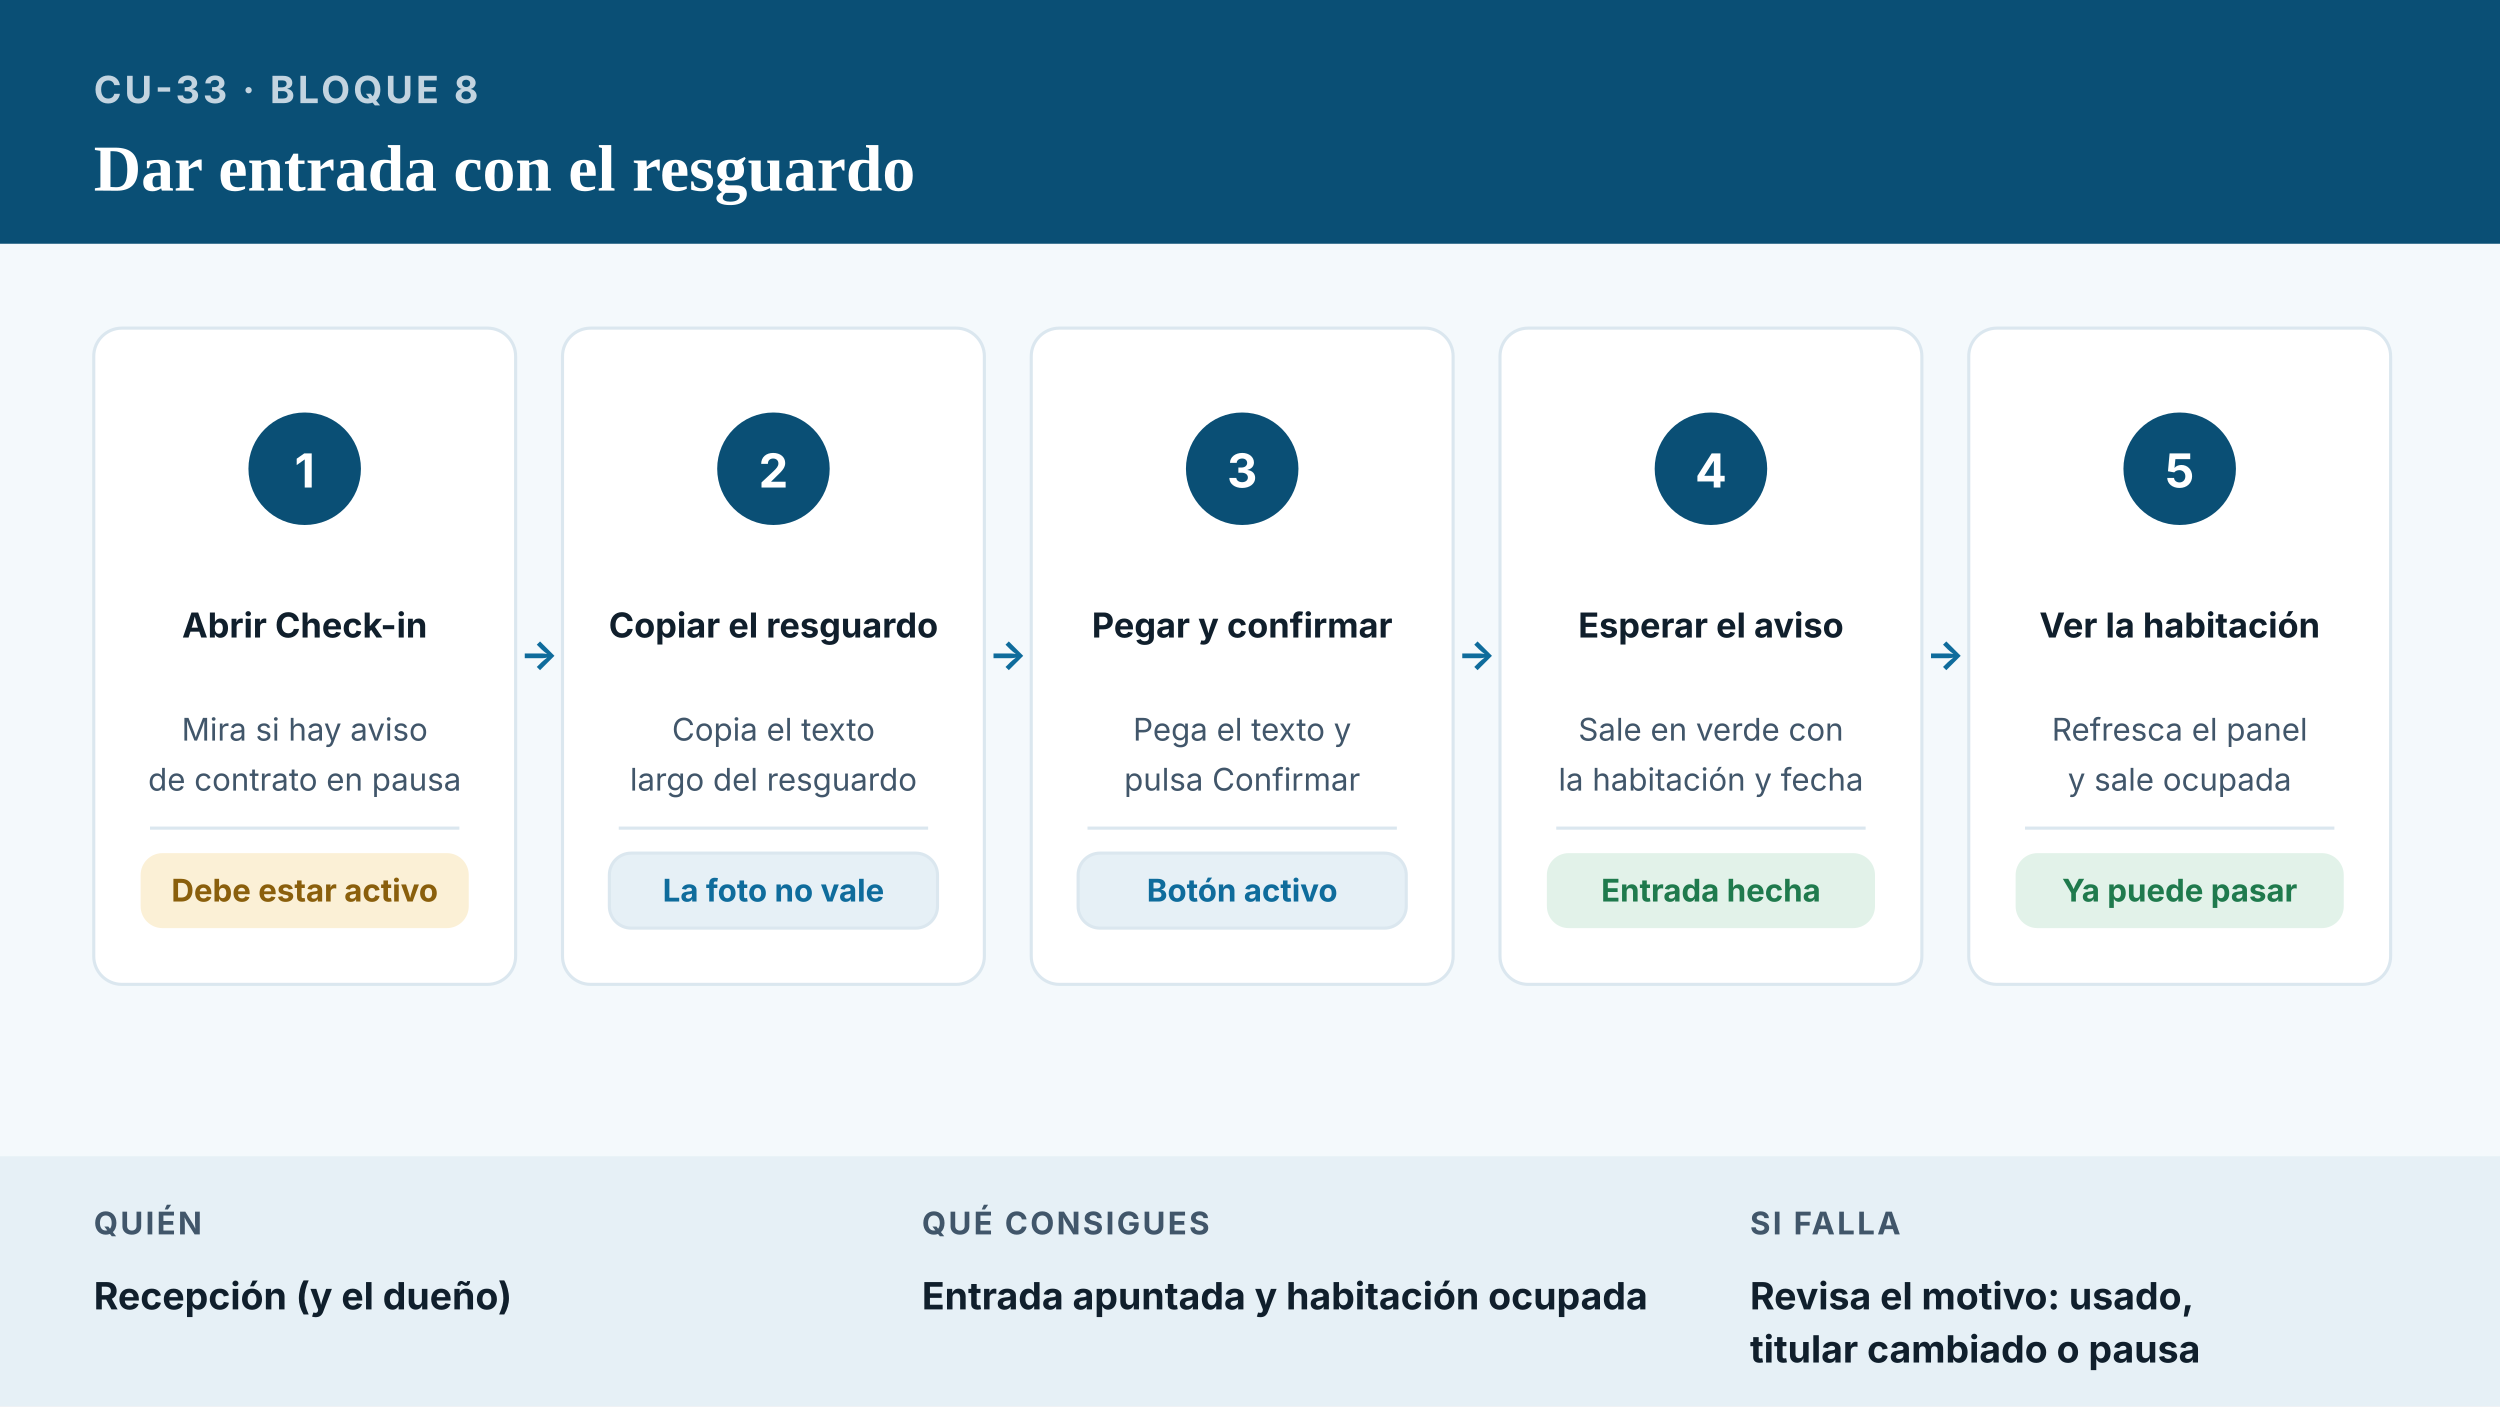
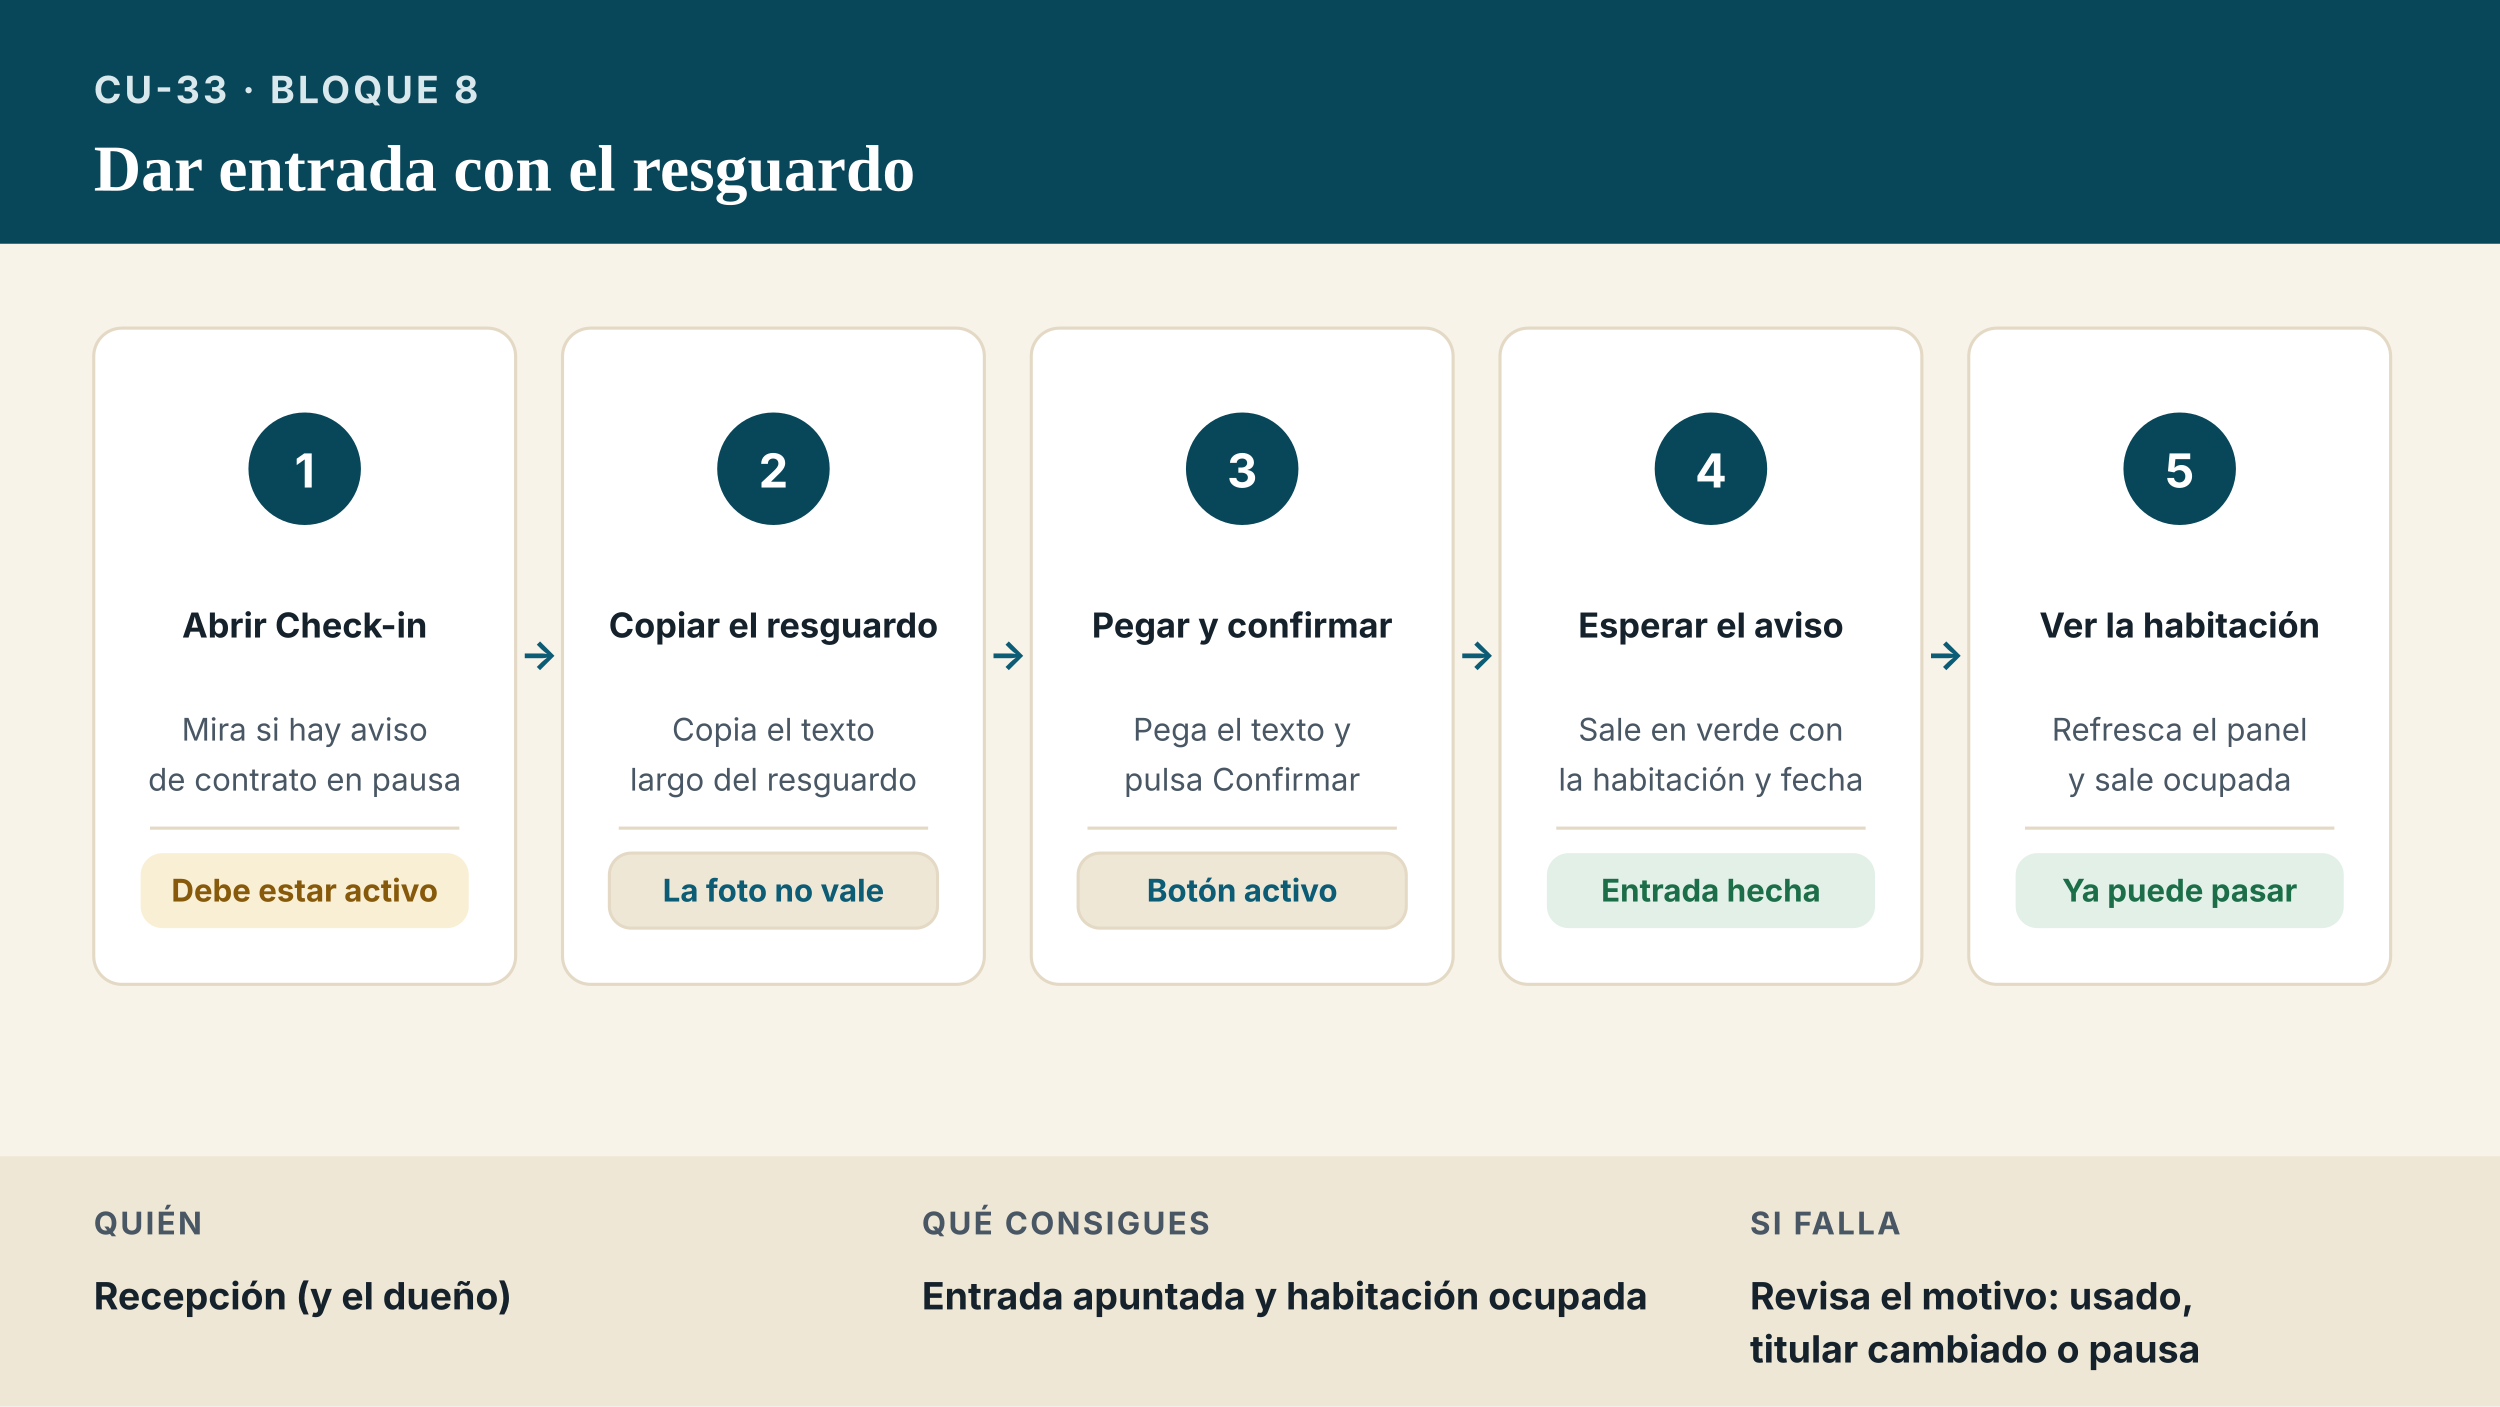
<svg xmlns="http://www.w3.org/2000/svg" viewBox="0 0 1600 900" width="1600" height="900" role="img" aria-labelledby="t d">
-   <rect width="1600" height="900" fill="#F4F9FC" />
-   <rect x="0" y="0" width="1600" height="156" fill="#0A4F75" />
-   <text x="60" y="66" font-family="'Hanken Grotesk', system-ui, -apple-system, 'Segoe UI', sans-serif" font-size="24" font-weight="700" fill="#C3D4E0" letter-spacing="2">CU-33 · BLOQUE 8</text>
+   <rect width="1600" height="900" fill="#F8F3E9" />
+   <rect x="0" y="0" width="1600" height="156" fill="#084659" />
+   <text x="60" y="66" font-family="'Hanken Grotesk', system-ui, -apple-system, 'Segoe UI', sans-serif" font-size="24" font-weight="700" fill="#D9E8EC" letter-spacing="2">CU-33 · BLOQUE 8</text>
  <text x="60" y="122" font-family="Fraunces, Georgia, 'Times New Roman', serif" font-size="42" font-weight="700" fill="#FFFFFF">Dar entrada con el resguardo</text>
-   <rect x="60" y="210" width="270" height="420" rx="18" fill="#FFFFFF" stroke="#DBE7EF" stroke-width="2" />
-   <circle cx="195" cy="300" r="36" fill="#0A4F75" />
+   <rect x="60" y="210" width="270" height="420" rx="18" fill="#FFFFFF" stroke="#E4D9C5" stroke-width="2" />
+   <circle cx="195" cy="300" r="36" fill="#084659" />
  <text x="195" y="312" text-anchor="middle" font-family="'Hanken Grotesk', system-ui, -apple-system, 'Segoe UI', sans-serif" font-size="30" font-weight="700" fill="#FFFFFF">1</text>
-   <text x="195" y="408" text-anchor="middle" font-family="'Hanken Grotesk', system-ui, -apple-system, 'Segoe UI', sans-serif" font-size="22" font-weight="700" fill="#101F2C">Abrir Check-in</text>
-   <text x="195" y="474" text-anchor="middle" font-family="'Hanken Grotesk', system-ui, -apple-system, 'Segoe UI', sans-serif" font-size="20" fill="#41566A">Mira si hay aviso</text>
-   <text x="195" y="506" text-anchor="middle" font-family="'Hanken Grotesk', system-ui, -apple-system, 'Segoe UI', sans-serif" font-size="20" fill="#41566A">de contrato en pausa</text>
-   <path d="M96 530 H294" stroke="#DBE7EF" stroke-width="2" fill="none" />
-   <rect x="90" y="546" width="210" height="48" rx="14" fill="#FBF0D6" />
-   <text x="195" y="577" text-anchor="middle" font-family="'Hanken Grotesk', system-ui, -apple-system, 'Segoe UI', sans-serif" font-size="20" font-weight="700" fill="#8A5F0C">Debe estar activo</text>
-   <rect x="360" y="210" width="270" height="420" rx="18" fill="#FFFFFF" stroke="#DBE7EF" stroke-width="2" />
-   <circle cx="495" cy="300" r="36" fill="#0A4F75" />
+   <text x="195" y="408" text-anchor="middle" font-family="'Hanken Grotesk', system-ui, -apple-system, 'Segoe UI', sans-serif" font-size="22" font-weight="700" fill="#15222C">Abrir Check-in</text>
+   <text x="195" y="474" text-anchor="middle" font-family="'Hanken Grotesk', system-ui, -apple-system, 'Segoe UI', sans-serif" font-size="20" fill="#495764">Mira si hay aviso</text>
+   <text x="195" y="506" text-anchor="middle" font-family="'Hanken Grotesk', system-ui, -apple-system, 'Segoe UI', sans-serif" font-size="20" fill="#495764">de contrato en pausa</text>
+   <path d="M96 530 H294" stroke="#E4D9C5" stroke-width="2" fill="none" />
+   <rect x="90" y="546" width="210" height="48" rx="14" fill="#F9EFD4" />
+   <text x="195" y="577" text-anchor="middle" font-family="'Hanken Grotesk', system-ui, -apple-system, 'Segoe UI', sans-serif" font-size="20" font-weight="700" fill="#875A0B">Debe estar activo</text>
+   <rect x="360" y="210" width="270" height="420" rx="18" fill="#FFFFFF" stroke="#E4D9C5" stroke-width="2" />
+   <circle cx="495" cy="300" r="36" fill="#084659" />
  <text x="495" y="312" text-anchor="middle" font-family="'Hanken Grotesk', system-ui, -apple-system, 'Segoe UI', sans-serif" font-size="30" font-weight="700" fill="#FFFFFF">2</text>
-   <text x="495" y="408" text-anchor="middle" font-family="'Hanken Grotesk', system-ui, -apple-system, 'Segoe UI', sans-serif" font-size="22" font-weight="700" fill="#101F2C">Copiar el resguardo</text>
-   <text x="495" y="474" text-anchor="middle" font-family="'Hanken Grotesk', system-ui, -apple-system, 'Segoe UI', sans-serif" font-size="20" fill="#41566A">Copia el texto</text>
-   <text x="495" y="506" text-anchor="middle" font-family="'Hanken Grotesk', system-ui, -apple-system, 'Segoe UI', sans-serif" font-size="20" fill="#41566A">largo del resguardo</text>
-   <path d="M396 530 H594" stroke="#DBE7EF" stroke-width="2" fill="none" />
-   <rect x="390" y="546" width="210" height="48" rx="14" fill="#E6F0F6" stroke="#DBE7EF" stroke-width="2" />
-   <text x="495" y="577" text-anchor="middle" font-family="'Hanken Grotesk', system-ui, -apple-system, 'Segoe UI', sans-serif" font-size="20" font-weight="700" fill="#0F6C9C">La foto no vale</text>
-   <rect x="660" y="210" width="270" height="420" rx="18" fill="#FFFFFF" stroke="#DBE7EF" stroke-width="2" />
-   <circle cx="795" cy="300" r="36" fill="#0A4F75" />
+   <text x="495" y="408" text-anchor="middle" font-family="'Hanken Grotesk', system-ui, -apple-system, 'Segoe UI', sans-serif" font-size="22" font-weight="700" fill="#15222C">Copiar el resguardo</text>
+   <text x="495" y="474" text-anchor="middle" font-family="'Hanken Grotesk', system-ui, -apple-system, 'Segoe UI', sans-serif" font-size="20" fill="#495764">Copia el texto</text>
+   <text x="495" y="506" text-anchor="middle" font-family="'Hanken Grotesk', system-ui, -apple-system, 'Segoe UI', sans-serif" font-size="20" fill="#495764">largo del resguardo</text>
+   <path d="M396 530 H594" stroke="#E4D9C5" stroke-width="2" fill="none" />
+   <rect x="390" y="546" width="210" height="48" rx="14" fill="#EFE7D6" stroke="#E4D9C5" stroke-width="2" />
+   <text x="495" y="577" text-anchor="middle" font-family="'Hanken Grotesk', system-ui, -apple-system, 'Segoe UI', sans-serif" font-size="20" font-weight="700" fill="#0B5C74">La foto no vale</text>
+   <rect x="660" y="210" width="270" height="420" rx="18" fill="#FFFFFF" stroke="#E4D9C5" stroke-width="2" />
+   <circle cx="795" cy="300" r="36" fill="#084659" />
  <text x="795" y="312" text-anchor="middle" font-family="'Hanken Grotesk', system-ui, -apple-system, 'Segoe UI', sans-serif" font-size="30" font-weight="700" fill="#FFFFFF">3</text>
-   <text x="795" y="408" text-anchor="middle" font-family="'Hanken Grotesk', system-ui, -apple-system, 'Segoe UI', sans-serif" font-size="22" font-weight="700" fill="#101F2C">Pegar y confirmar</text>
-   <text x="795" y="474" text-anchor="middle" font-family="'Hanken Grotesk', system-ui, -apple-system, 'Segoe UI', sans-serif" font-size="20" fill="#41566A">Pega el texto y</text>
-   <text x="795" y="506" text-anchor="middle" font-family="'Hanken Grotesk', system-ui, -apple-system, 'Segoe UI', sans-serif" font-size="20" fill="#41566A">pulsa Confirmar</text>
-   <path d="M696 530 H894" stroke="#DBE7EF" stroke-width="2" fill="none" />
-   <rect x="690" y="546" width="210" height="48" rx="14" fill="#E6F0F6" stroke="#DBE7EF" stroke-width="2" />
-   <text x="795" y="577" text-anchor="middle" font-family="'Hanken Grotesk', system-ui, -apple-system, 'Segoe UI', sans-serif" font-size="20" font-weight="700" fill="#0F6C9C">Botón activo</text>
-   <rect x="960" y="210" width="270" height="420" rx="18" fill="#FFFFFF" stroke="#DBE7EF" stroke-width="2" />
-   <circle cx="1095" cy="300" r="36" fill="#0A4F75" />
+   <text x="795" y="408" text-anchor="middle" font-family="'Hanken Grotesk', system-ui, -apple-system, 'Segoe UI', sans-serif" font-size="22" font-weight="700" fill="#15222C">Pegar y confirmar</text>
+   <text x="795" y="474" text-anchor="middle" font-family="'Hanken Grotesk', system-ui, -apple-system, 'Segoe UI', sans-serif" font-size="20" fill="#495764">Pega el texto y</text>
+   <text x="795" y="506" text-anchor="middle" font-family="'Hanken Grotesk', system-ui, -apple-system, 'Segoe UI', sans-serif" font-size="20" fill="#495764">pulsa Confirmar</text>
+   <path d="M696 530 H894" stroke="#E4D9C5" stroke-width="2" fill="none" />
+   <rect x="690" y="546" width="210" height="48" rx="14" fill="#EFE7D6" stroke="#E4D9C5" stroke-width="2" />
+   <text x="795" y="577" text-anchor="middle" font-family="'Hanken Grotesk', system-ui, -apple-system, 'Segoe UI', sans-serif" font-size="20" font-weight="700" fill="#0B5C74">Botón activo</text>
+   <rect x="960" y="210" width="270" height="420" rx="18" fill="#FFFFFF" stroke="#E4D9C5" stroke-width="2" />
+   <circle cx="1095" cy="300" r="36" fill="#084659" />
  <text x="1095" y="312" text-anchor="middle" font-family="'Hanken Grotesk', system-ui, -apple-system, 'Segoe UI', sans-serif" font-size="30" font-weight="700" fill="#FFFFFF">4</text>
-   <text x="1095" y="408" text-anchor="middle" font-family="'Hanken Grotesk', system-ui, -apple-system, 'Segoe UI', sans-serif" font-size="22" font-weight="700" fill="#101F2C">Esperar el aviso</text>
-   <text x="1095" y="474" text-anchor="middle" font-family="'Hanken Grotesk', system-ui, -apple-system, 'Segoe UI', sans-serif" font-size="20" fill="#41566A">Sale en verde con</text>
-   <text x="1095" y="506" text-anchor="middle" font-family="'Hanken Grotesk', system-ui, -apple-system, 'Segoe UI', sans-serif" font-size="20" fill="#41566A">la habitación y fecha</text>
-   <path d="M996 530 H1194" stroke="#DBE7EF" stroke-width="2" fill="none" />
-   <rect x="990" y="546" width="210" height="48" rx="14" fill="#E2F2E9" />
-   <text x="1095" y="577" text-anchor="middle" font-family="'Hanken Grotesk', system-ui, -apple-system, 'Segoe UI', sans-serif" font-size="20" font-weight="700" fill="#1F7A4D">Entrada hecha</text>
-   <rect x="1260" y="210" width="270" height="420" rx="18" fill="#FFFFFF" stroke="#DBE7EF" stroke-width="2" />
-   <circle cx="1395" cy="300" r="36" fill="#0A4F75" />
+   <text x="1095" y="408" text-anchor="middle" font-family="'Hanken Grotesk', system-ui, -apple-system, 'Segoe UI', sans-serif" font-size="22" font-weight="700" fill="#15222C">Esperar el aviso</text>
+   <text x="1095" y="474" text-anchor="middle" font-family="'Hanken Grotesk', system-ui, -apple-system, 'Segoe UI', sans-serif" font-size="20" fill="#495764">Sale en verde con</text>
+   <text x="1095" y="506" text-anchor="middle" font-family="'Hanken Grotesk', system-ui, -apple-system, 'Segoe UI', sans-serif" font-size="20" fill="#495764">la habitación y fecha</text>
+   <path d="M996 530 H1194" stroke="#E4D9C5" stroke-width="2" fill="none" />
+   <rect x="990" y="546" width="210" height="48" rx="14" fill="#E2F0E8" />
+   <text x="1095" y="577" text-anchor="middle" font-family="'Hanken Grotesk', system-ui, -apple-system, 'Segoe UI', sans-serif" font-size="20" font-weight="700" fill="#1C6E48">Entrada hecha</text>
+   <rect x="1260" y="210" width="270" height="420" rx="18" fill="#FFFFFF" stroke="#E4D9C5" stroke-width="2" />
+   <circle cx="1395" cy="300" r="36" fill="#084659" />
  <text x="1395" y="312" text-anchor="middle" font-family="'Hanken Grotesk', system-ui, -apple-system, 'Segoe UI', sans-serif" font-size="30" font-weight="700" fill="#FFFFFF">5</text>
-   <text x="1395" y="408" text-anchor="middle" font-family="'Hanken Grotesk', system-ui, -apple-system, 'Segoe UI', sans-serif" font-size="22" font-weight="700" fill="#101F2C">Ver la habitación</text>
-   <text x="1395" y="474" text-anchor="middle" font-family="'Hanken Grotesk', system-ui, -apple-system, 'Segoe UI', sans-serif" font-size="20" fill="#41566A">Refresca el panel</text>
-   <text x="1395" y="506" text-anchor="middle" font-family="'Hanken Grotesk', system-ui, -apple-system, 'Segoe UI', sans-serif" font-size="20" fill="#41566A">y sale ocupada</text>
-   <path d="M1296 530 H1494" stroke="#DBE7EF" stroke-width="2" fill="none" />
-   <rect x="1290" y="546" width="210" height="48" rx="14" fill="#E2F2E9" />
-   <text x="1395" y="577" text-anchor="middle" font-family="'Hanken Grotesk', system-ui, -apple-system, 'Segoe UI', sans-serif" font-size="20" font-weight="700" fill="#1F7A4D">Ya puede pasar</text>
-   <text x="345" y="428" text-anchor="middle" font-family="'Hanken Grotesk', system-ui, -apple-system, 'Segoe UI', sans-serif" font-size="26" font-weight="700" fill="#0F6C9C">→</text>
-   <text x="645" y="428" text-anchor="middle" font-family="'Hanken Grotesk', system-ui, -apple-system, 'Segoe UI', sans-serif" font-size="26" font-weight="700" fill="#0F6C9C">→</text>
-   <text x="945" y="428" text-anchor="middle" font-family="'Hanken Grotesk', system-ui, -apple-system, 'Segoe UI', sans-serif" font-size="26" font-weight="700" fill="#0F6C9C">→</text>
-   <text x="1245" y="428" text-anchor="middle" font-family="'Hanken Grotesk', system-ui, -apple-system, 'Segoe UI', sans-serif" font-size="26" font-weight="700" fill="#0F6C9C">→</text>
-   <rect x="0" y="740" width="1600" height="160" fill="#E6F0F6" />
-   <text x="60" y="790" font-family="'Hanken Grotesk', system-ui, -apple-system, 'Segoe UI', sans-serif" font-size="20" font-weight="700" fill="#41566A" letter-spacing="1.5">QUIÉN</text>
-   <text x="60" y="838" font-family="'Hanken Grotesk', system-ui, -apple-system, 'Segoe UI', sans-serif" font-size="24" font-weight="700" fill="#101F2C">Recepción (y el dueño)</text>
-   <text x="590" y="790" font-family="'Hanken Grotesk', system-ui, -apple-system, 'Segoe UI', sans-serif" font-size="20" font-weight="700" fill="#41566A" letter-spacing="1.5">QUÉ CONSIGUES</text>
-   <text x="590" y="838" font-family="'Hanken Grotesk', system-ui, -apple-system, 'Segoe UI', sans-serif" font-size="24" font-weight="700" fill="#101F2C">Entrada apuntada y habitación ocupada</text>
-   <text x="1120" y="790" font-family="'Hanken Grotesk', system-ui, -apple-system, 'Segoe UI', sans-serif" font-size="20" font-weight="700" fill="#41566A" letter-spacing="1.5">SI FALLA</text>
-   <text x="1120" y="838" font-family="'Hanken Grotesk', system-ui, -apple-system, 'Segoe UI', sans-serif" font-size="24" font-weight="700" fill="#101F2C">Revisa el motivo: usado,</text>
-   <text x="1120" y="872" font-family="'Hanken Grotesk', system-ui, -apple-system, 'Segoe UI', sans-serif" font-size="24" font-weight="700" fill="#101F2C">titular cambiado o pausa</text>
+   <text x="1395" y="408" text-anchor="middle" font-family="'Hanken Grotesk', system-ui, -apple-system, 'Segoe UI', sans-serif" font-size="22" font-weight="700" fill="#15222C">Ver la habitación</text>
+   <text x="1395" y="474" text-anchor="middle" font-family="'Hanken Grotesk', system-ui, -apple-system, 'Segoe UI', sans-serif" font-size="20" fill="#495764">Refresca el panel</text>
+   <text x="1395" y="506" text-anchor="middle" font-family="'Hanken Grotesk', system-ui, -apple-system, 'Segoe UI', sans-serif" font-size="20" fill="#495764">y sale ocupada</text>
+   <path d="M1296 530 H1494" stroke="#E4D9C5" stroke-width="2" fill="none" />
+   <rect x="1290" y="546" width="210" height="48" rx="14" fill="#E2F0E8" />
+   <text x="1395" y="577" text-anchor="middle" font-family="'Hanken Grotesk', system-ui, -apple-system, 'Segoe UI', sans-serif" font-size="20" font-weight="700" fill="#1C6E48">Ya puede pasar</text>
+   <text x="345" y="428" text-anchor="middle" font-family="'Hanken Grotesk', system-ui, -apple-system, 'Segoe UI', sans-serif" font-size="26" font-weight="700" fill="#0B5C74">→</text>
+   <text x="645" y="428" text-anchor="middle" font-family="'Hanken Grotesk', system-ui, -apple-system, 'Segoe UI', sans-serif" font-size="26" font-weight="700" fill="#0B5C74">→</text>
+   <text x="945" y="428" text-anchor="middle" font-family="'Hanken Grotesk', system-ui, -apple-system, 'Segoe UI', sans-serif" font-size="26" font-weight="700" fill="#0B5C74">→</text>
+   <text x="1245" y="428" text-anchor="middle" font-family="'Hanken Grotesk', system-ui, -apple-system, 'Segoe UI', sans-serif" font-size="26" font-weight="700" fill="#0B5C74">→</text>
+   <rect x="0" y="740" width="1600" height="160" fill="#EFE7D6" />
+   <text x="60" y="790" font-family="'Hanken Grotesk', system-ui, -apple-system, 'Segoe UI', sans-serif" font-size="20" font-weight="700" fill="#495764" letter-spacing="1.5">QUIÉN</text>
+   <text x="60" y="838" font-family="'Hanken Grotesk', system-ui, -apple-system, 'Segoe UI', sans-serif" font-size="24" font-weight="700" fill="#15222C">Recepción (y el dueño)</text>
+   <text x="590" y="790" font-family="'Hanken Grotesk', system-ui, -apple-system, 'Segoe UI', sans-serif" font-size="20" font-weight="700" fill="#495764" letter-spacing="1.5">QUÉ CONSIGUES</text>
+   <text x="590" y="838" font-family="'Hanken Grotesk', system-ui, -apple-system, 'Segoe UI', sans-serif" font-size="24" font-weight="700" fill="#15222C">Entrada apuntada y habitación ocupada</text>
+   <text x="1120" y="790" font-family="'Hanken Grotesk', system-ui, -apple-system, 'Segoe UI', sans-serif" font-size="20" font-weight="700" fill="#495764" letter-spacing="1.5">SI FALLA</text>
+   <text x="1120" y="838" font-family="'Hanken Grotesk', system-ui, -apple-system, 'Segoe UI', sans-serif" font-size="24" font-weight="700" fill="#15222C">Revisa el motivo: usado,</text>
+   <text x="1120" y="872" font-family="'Hanken Grotesk', system-ui, -apple-system, 'Segoe UI', sans-serif" font-size="24" font-weight="700" fill="#15222C">titular cambiado o pausa</text>
</svg>
